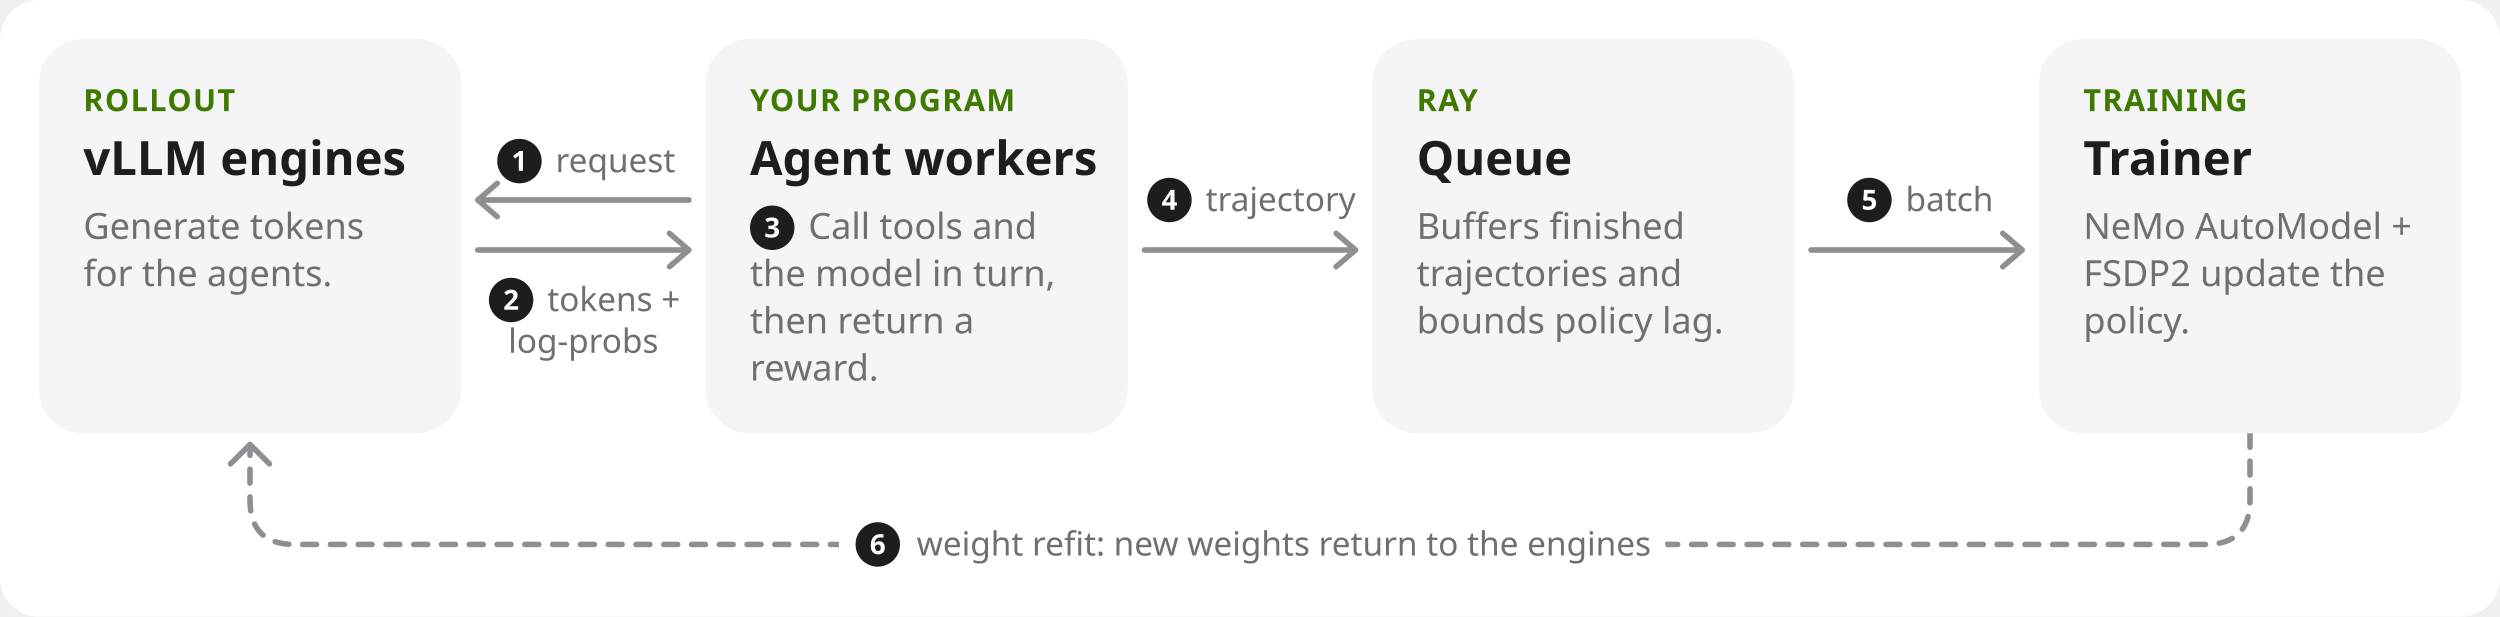
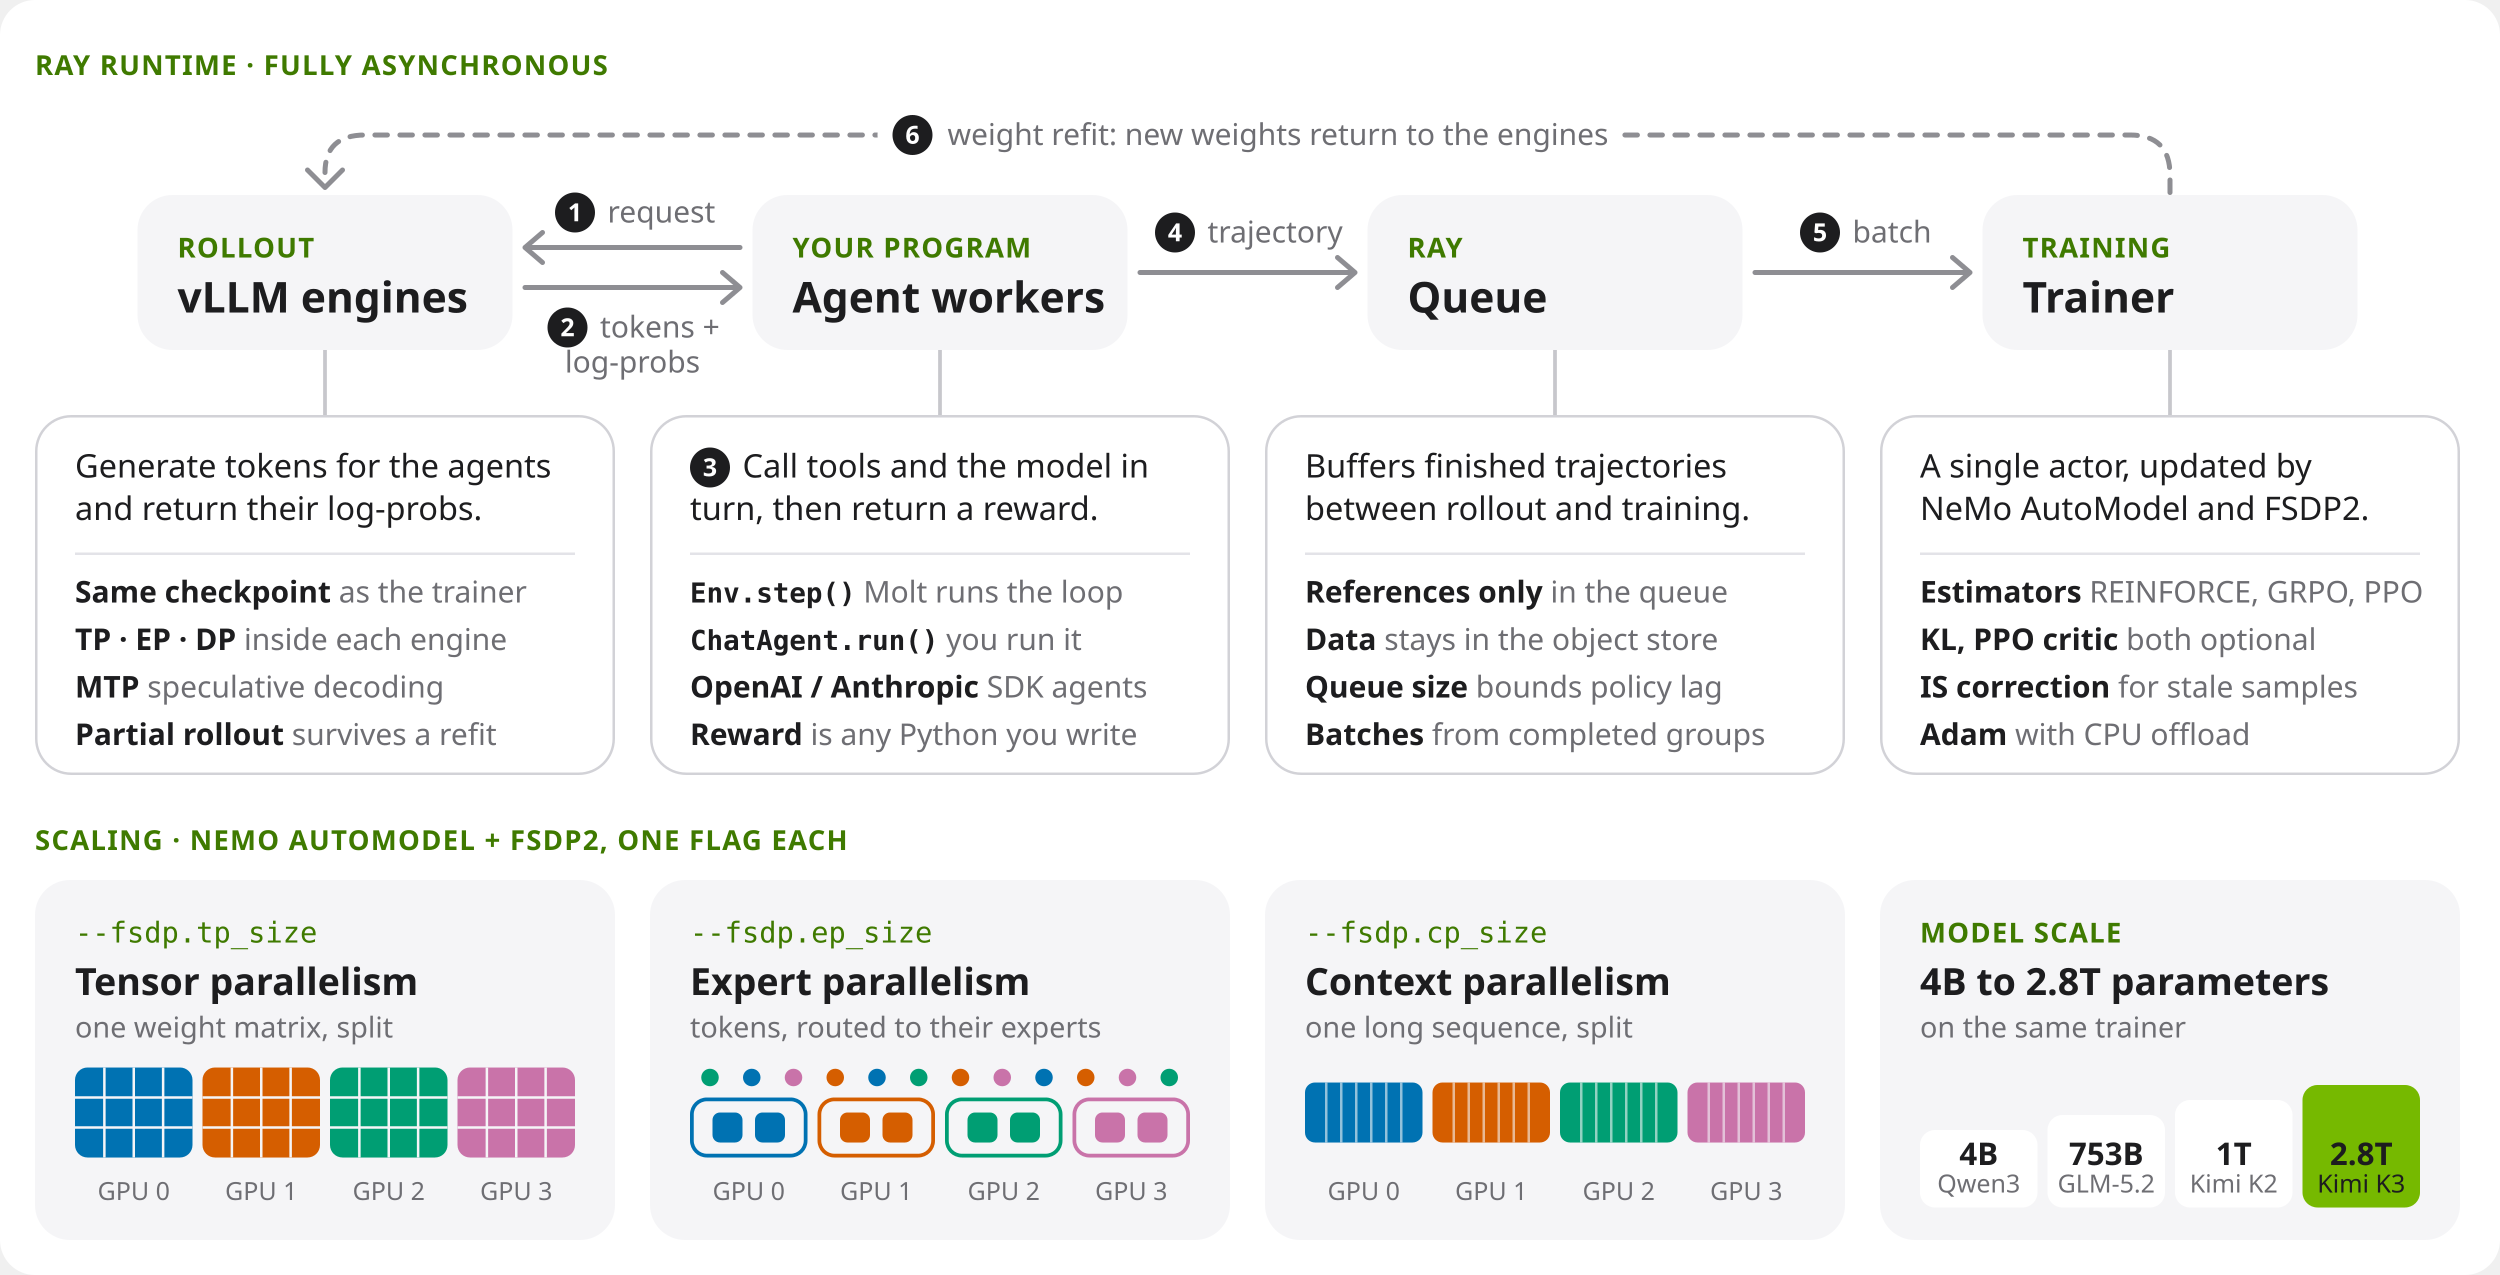
- <svg xmlns="http://www.w3.org/2000/svg" viewBox="0 0 900 222" width="900" height="222" role="img" aria-labelledby="title desc">
+ <svg xmlns="http://www.w3.org/2000/svg" viewBox="0 0 1000 510" width="1000" height="510" role="img" aria-labelledby="title desc">
  <style>
    text { font-family: -apple-system, BlinkMacSystemFont, "Segoe UI", "Noto Sans", Helvetica, Arial, sans-serif; }
+     .mono, .flag { font-family: ui-monospace, SFMono-Regular, "SF Mono", Menlo, Consolas, monospace; }
    .bg { fill: #ffffff; }
-     .node { fill: #f5f5f7; }
+     .card { fill: #f5f5f7; }
+     .box { fill: none; stroke: #d2d2d7; }
+     .rule { stroke: #e3e3e8; }
    .role { font-size: 11px; font-weight: 600; letter-spacing: .5px; fill: #3f7a00; }
    .name { font-size: 17px; font-weight: 600; fill: #1d1d1f; }
-     .note { font-size: 13px; fill: #6e6e73; }
-     .hop { font-size: 12px; fill: #6e6e73; }
+     .lead { font-size: 13px; fill: #1d1d1f; }
+     .row, .hop { font-size: 12px; fill: #6e6e73; }
+     .k { font-weight: 600; fill: #1d1d1f; }
+     .mono { font-size: 11px; }
+     .flag { font-size: 11.5px; fill: #3f7a00; }
+     .head { font-size: 15px; font-weight: 600; fill: #1d1d1f; }
+     .cap { font-size: 11.5px; fill: #6e6e73; }
+     .gpu, .model { font-size: 10px; fill: #6e6e73; text-anchor: middle; }
+     .size { font-size: 12.5px; font-weight: 700; fill: #1d1d1f; text-anchor: middle; }
    .wire { fill: none; stroke: #8e8e93; stroke-width: 2; stroke-linecap: round; stroke-linejoin: round; }
    .dashed { stroke-dasharray: 5 5; }
+     .stem { stroke: #c7c7cc; stroke-width: 1.5; }
    /* An outline in the background colour: it breaks the dashed line behind the label. */
    .cut { paint-order: stroke; stroke: #ffffff; stroke-width: 12px; stroke-linejoin: round; }
    .dot { fill: #1d1d1f; }
    .num { font-size: 10px; font-weight: 700; fill: #ffffff; text-anchor: middle; }
+     /* One colour per GPU; each block also sits above its GPU label. */
+     .g0 { fill: #0072b2; } .g1 { fill: #d55e00; } .g2 { fill: #009e73; } .g3 { fill: #c973a9; }
+     .o0 { stroke: #0072b2; } .o1 { stroke: #d55e00; } .o2 { stroke: #009e73; } .o3 { stroke: #c973a9; }
+     .o0, .o1, .o2, .o3 { fill: none; stroke-width: 1.5; }
+     .grid { stroke: #f5f5f7; }
+     .tile { fill: #ffffff; }
+     .peak { fill: #76b900; }
+     .on-peak { fill: #1d1d1f; }
    @media (prefers-color-scheme: dark) {
      .bg { fill: #0d1117; }
      .cut { stroke: #0d1117; }
-       .node { fill: #161b22; stroke: #30363d; }
-       .role { fill: #76b900; }
-       .name { fill: #f0f6fc; }
-       .note, .hop { fill: #9198a1; }
+       .card { fill: #161b22; stroke: #30363d; }
+       .box, .rule { stroke: #30363d; }
+       .role, .flag { fill: #76b900; }
+       .name, .lead, .k, .head, .size { fill: #f0f6fc; }
+       .row, .hop, .cap, .gpu, .model { fill: #9198a1; }
      .wire { stroke: #6e7681; }
+       .stem { stroke: #484f58; }
      .dot { fill: #f0f6fc; }
      .num { fill: #0d1117; }
+       .grid { stroke: #161b22; }
+       .tile { fill: #21262d; }
+       .on-peak { fill: #0d1117; }
    }
  </style>
-   <rect class="bg" width="900" height="222" rx="14" />
-   <path class="wire dashed" d="M810 156 V180 Q810 196 794 196 H106 Q90 196 90 180 V162" />
-   <path class="wire" d="M83 167 L90 160 L97 167" />
-   <text class="hop cut" x="330" y="200">weight refit: new weights return to the engines</text>
-   <circle class="dot cut" cx="316" cy="196" r="8" />
-   <text class="num" x="316" y="199.5">6</text>
-   <rect class="node" x="14" y="14" width="152" height="142" rx="16" />
-   <text class="role" x="30" y="40">ROLLOUT</text>
-   <text class="name" x="30" y="63">vLLM engines</text>
-   <text class="note" x="30" y="86">Generate tokens</text>
-   <text class="note" x="30" y="103">for the agents.</text>
-   <circle class="dot" cx="187" cy="58" r="8" />
-   <text class="num" x="187" y="61.5">1</text>
-   <text class="hop" x="200" y="62">request</text>
-   <path class="wire" d="M248 72 H172 M179 66 L172 72 L179 78" />
-   <path class="wire" d="M172 90 H248 M241 84 L248 90 L241 96" />
-   <circle class="dot" cx="184" cy="108" r="8" />
-   <text class="num" x="184" y="111.5">2</text>
-   <text class="hop" x="197" y="112">tokens +</text>
-   <text class="hop" x="210" y="127" text-anchor="middle">log-probs</text>
-   <rect class="node" x="254" y="14" width="152" height="142" rx="16" />
-   <text class="role" x="270" y="40">YOUR PROGRAM</text>
-   <text class="name" x="270" y="63">Agent workers</text>
-   <circle class="dot" cx="278" cy="82" r="8" />
-   <text class="num" x="278" y="85.5">3</text>
-   <text class="note" x="291" y="86">Call tools and</text>
-   <text class="note" x="270" y="103">the model in turn,</text>
-   <text class="note" x="270" y="120">then return a</text>
-   <text class="note" x="270" y="137">reward.</text>
-   <circle class="dot" cx="421" cy="72" r="8" />
-   <text class="num" x="421" y="75.5">4</text>
-   <text class="hop" x="434" y="76">trajectory</text>
-   <path class="wire" d="M412 90 H488 M481 84 L488 90 L481 96" />
-   <rect class="node" x="494" y="14" width="152" height="142" rx="16" />
-   <text class="role" x="510" y="40">RAY</text>
-   <text class="name" x="510" y="63">Queue</text>
-   <text class="note" x="510" y="86">Buffers finished</text>
-   <text class="note" x="510" y="103">trajectories and</text>
-   <text class="note" x="510" y="120">bounds policy lag.</text>
-   <circle class="dot" cx="673" cy="72" r="8" />
-   <text class="num" x="673" y="75.5">5</text>
-   <text class="hop" x="686" y="76">batch</text>
-   <path class="wire" d="M652 90 H728 M721 84 L728 90 L721 96" />
-   <rect class="node" x="734" y="14" width="152" height="142" rx="16" />
-   <text class="role" x="750" y="40">TRAINING</text>
-   <text class="name" x="750" y="63">Trainer</text>
-   <text class="note" x="750" y="86">NeMo AutoModel +</text>
-   <text class="note" x="750" y="103">FSDP2 update the</text>
-   <text class="note" x="750" y="120">policy.</text>
+   <rect class="bg" width="1000" height="510" rx="14" />
+   <text class="role" x="14" y="30">RAY RUNTIME · FULLY ASYNCHRONOUS</text>
+   <path class="wire dashed" d="M868 77 V70 Q868 54 852 54 H146 Q130 54 130 69" />
+   <path class="wire" d="M123 68 L130 75 L137 68" />
+   <text class="hop cut" x="379" y="58">weight refit: new weights return to the engines</text>
+   <circle class="dot cut" cx="365" cy="54" r="8" />
+   <text class="num" x="365" y="57.5">6</text>
+   <rect class="card" x="55" y="78" width="150" height="62" rx="14" />
+   <text class="role" x="71" y="103">ROLLOUT</text>
+   <text class="name" x="71" y="125">vLLM engines</text>
+   <path class="stem" d="M130 140 V166" />
+   <rect class="card" x="301" y="78" width="150" height="62" rx="14" />
+   <text class="role" x="317" y="103">YOUR PROGRAM</text>
+   <text class="name" x="317" y="125">Agent workers</text>
+   <path class="stem" d="M376 140 V166" />
+   <rect class="card" x="547" y="78" width="150" height="62" rx="14" />
+   <text class="role" x="563" y="103">RAY</text>
+   <text class="name" x="563" y="125">Queue</text>
+   <path class="stem" d="M622 140 V166" />
+   <rect class="card" x="793" y="78" width="150" height="62" rx="14" />
+   <text class="role" x="809" y="103">TRAINING</text>
+   <text class="name" x="809" y="125">Trainer</text>
+   <path class="stem" d="M868 140 V166" />
+   <circle class="dot" cx="230" cy="85" r="8" />
+   <text class="num" x="230" y="88.5">1</text>
+   <text class="hop" x="243" y="89">request</text>
+   <path class="wire" d="M296 99 H210 M217 93 L210 99 L217 105" />
+   <path class="wire" d="M210 115 H296 M289 109 L296 115 L289 121" />
+   <circle class="dot" cx="227" cy="131" r="8" />
+   <text class="num" x="227" y="134.5">2</text>
+   <text class="hop" x="240" y="135">tokens +</text>
+   <text class="hop" x="253" y="149" text-anchor="middle">log-probs</text>
+   <circle class="dot" cx="470" cy="93" r="8" />
+   <text class="num" x="470" y="96.5">4</text>
+   <text class="hop" x="483" y="97">trajectory</text>
+   <path class="wire" d="M456 109 H542 M535 103 L542 109 L535 115" />
+   <circle class="dot" cx="728" cy="93" r="8" />
+   <text class="num" x="728" y="96.5">5</text>
+   <text class="hop" x="741" y="97">batch</text>
+   <path class="wire" d="M702 109 H788 M781 103 L788 109 L781 115" />
+   <rect class="box" x="14.5" y="166.5" width="231" height="143" rx="14" />
+   <text class="lead" x="30" y="191">Generate tokens for the agents</text>
+   <text class="lead" x="30" y="208">and return their log-probs.</text>
+   <path class="rule" d="M30 221.5 H230" />
+   <text class="row" x="30" y="241">
+     <tspan class="k">Same checkpoint</tspan> as the trainer</text>
+   <text class="row" x="30" y="260">
+     <tspan class="k">TP · EP · DP</tspan> inside each engine</text>
+   <text class="row" x="30" y="279">
+     <tspan class="k">MTP</tspan> speculative decoding</text>
+   <text class="row" x="30" y="298">
+     <tspan class="k">Partial rollout</tspan> survives a refit</text>
+   <rect class="box" x="260.5" y="166.5" width="231" height="143" rx="14" />
+   <circle class="dot" cx="284" cy="187" r="8" />
+   <text class="num" x="284" y="190.5">3</text>
+   <text class="lead" x="297" y="191">Call tools and the model in</text>
+   <text class="lead" x="276" y="208">turn, then return a reward.</text>
+   <path class="rule" d="M276 221.5 H476" />
+   <text class="row" x="276" y="241">
+     <tspan class="k mono">Env.step()</tspan> Molt runs the loop</text>
+   <text class="row" x="276" y="260">
+     <tspan class="k mono">ChatAgent.run()</tspan> you run it</text>
+   <text class="row" x="276" y="279">
+     <tspan class="k">OpenAI / Anthropic</tspan> SDK agents</text>
+   <text class="row" x="276" y="298">
+     <tspan class="k">Reward</tspan> is any Python you write</text>
+   <rect class="box" x="506.5" y="166.5" width="231" height="143" rx="14" />
+   <text class="lead" x="522" y="191">Buffers finished trajectories</text>
+   <text class="lead" x="522" y="208">between rollout and training.</text>
+   <path class="rule" d="M522 221.5 H722" />
+   <text class="row" x="522" y="241">
+     <tspan class="k">References only</tspan> in the queue</text>
+   <text class="row" x="522" y="260">
+     <tspan class="k">Data</tspan> stays in the object store</text>
+   <text class="row" x="522" y="279">
+     <tspan class="k">Queue size</tspan> bounds policy lag</text>
+   <text class="row" x="522" y="298">
+     <tspan class="k">Batches</tspan> from completed groups</text>
+   <rect class="box" x="752.5" y="166.5" width="231" height="143" rx="14" />
+   <text class="lead" x="768" y="191">A single actor, updated by</text>
+   <text class="lead" x="768" y="208">NeMo AutoModel and FSDP2.</text>
+   <path class="rule" d="M768 221.5 H968" />
+   <text class="row" x="768" y="241">
+     <tspan class="k">Estimators</tspan> REINFORCE, GRPO, PPO</text>
+   <text class="row" x="768" y="260">
+     <tspan class="k">KL, PPO critic</tspan> both optional</text>
+   <text class="row" x="768" y="279">
+     <tspan class="k">IS correction</tspan> for stale samples</text>
+   <text class="row" x="768" y="298">
+     <tspan class="k">Adam</tspan> with CPU offload</text>
+   <text class="role" x="14" y="340">SCALING · NEMO AUTOMODEL + FSDP2, ONE FLAG EACH</text>
+   <rect class="card" x="14" y="352" width="232" height="144" rx="14" />
+   <text class="flag" x="30" y="377">--fsdp.tp_size</text>
+   <text class="head" x="30" y="398">Tensor parallelism</text>
+   <text class="cap" x="30" y="415">one weight matrix, split</text>
+   <rect class="g0" x="30" y="427" width="47" height="36" rx="5" />
+   <path class="grid" d="M41.75 427 v36M53.5 427 v36M65.25 427 v36M30 439 h47M30 451 h47" />
+   <text class="gpu" x="53.5" y="480">GPU 0</text>
+   <rect class="g1" x="81" y="427" width="47" height="36" rx="5" />
+   <path class="grid" d="M92.75 427 v36M104.5 427 v36M116.25 427 v36M81 439 h47M81 451 h47" />
+   <text class="gpu" x="104.5" y="480">GPU 1</text>
+   <rect class="g2" x="132" y="427" width="47" height="36" rx="5" />
+   <path class="grid" d="M143.75 427 v36M155.5 427 v36M167.25 427 v36M132 439 h47M132 451 h47" />
+   <text class="gpu" x="155.5" y="480">GPU 2</text>
+   <rect class="g3" x="183" y="427" width="47" height="36" rx="5" />
+   <path class="grid" d="M194.75 427 v36M206.5 427 v36M218.25 427 v36M183 439 h47M183 451 h47" />
+   <text class="gpu" x="206.5" y="480">GPU 3</text>
+   <rect class="card" x="260" y="352" width="232" height="144" rx="14" />
+   <text class="flag" x="276" y="377">--fsdp.ep_size</text>
+   <text class="head" x="276" y="398">Expert parallelism</text>
+   <text class="cap" x="276" y="415">tokens, routed to their experts</text>
+   <rect class="o0" x="276.75" y="439.75" width="45.5" height="22.5" rx="6" />
+   <rect class="g0" x="285" y="445" width="12" height="12" rx="3" />
+   <rect class="g0" x="302" y="445" width="12" height="12" rx="3" />
+   <text class="gpu" x="299.5" y="480">GPU 0</text>
+   <rect class="o1" x="327.75" y="439.75" width="45.5" height="22.5" rx="6" />
+   <rect class="g1" x="336" y="445" width="12" height="12" rx="3" />
+   <rect class="g1" x="353" y="445" width="12" height="12" rx="3" />
+   <text class="gpu" x="350.5" y="480">GPU 1</text>
+   <rect class="o2" x="378.75" y="439.75" width="45.5" height="22.5" rx="6" />
+   <rect class="g2" x="387" y="445" width="12" height="12" rx="3" />
+   <rect class="g2" x="404" y="445" width="12" height="12" rx="3" />
+   <text class="gpu" x="401.5" y="480">GPU 2</text>
+   <rect class="o3" x="429.75" y="439.75" width="45.5" height="22.5" rx="6" />
+   <rect class="g3" x="438" y="445" width="12" height="12" rx="3" />
+   <rect class="g3" x="455" y="445" width="12" height="12" rx="3" />
+   <text class="gpu" x="452.5" y="480">GPU 3</text>
+   <circle class="g2" cx="284" cy="431" r="3.5" />
+   <circle class="g0" cx="300.7" cy="431" r="3.5" />
+   <circle class="g3" cx="317.4" cy="431" r="3.5" />
+   <circle class="g1" cx="334.1" cy="431" r="3.5" />
+   <circle class="g0" cx="350.8" cy="431" r="3.5" />
+   <circle class="g2" cx="367.5" cy="431" r="3.5" />
+   <circle class="g1" cx="384.2" cy="431" r="3.5" />
+   <circle class="g3" cx="400.9" cy="431" r="3.5" />
+   <circle class="g0" cx="417.6" cy="431" r="3.5" />
+   <circle class="g1" cx="434.3" cy="431" r="3.5" />
+   <circle class="g3" cx="451" cy="431" r="3.5" />
+   <circle class="g2" cx="467.7" cy="431" r="3.5" />
+   <rect class="card" x="506" y="352" width="232" height="144" rx="14" />
+   <text class="flag" x="522" y="377">--fsdp.cp_size</text>
+   <text class="head" x="522" y="398">Context parallelism</text>
+   <text class="cap" x="522" y="415">one long sequence, split</text>
+   <rect class="g0" x="522" y="433" width="47" height="24" rx="4" />
+   <path class="grid" opacity=".6" d="M530.5 433 v24M536.5 433 v24M542.5 433 v24M548.5 433 v24M554.5 433 v24M560.5 433 v24" />
+   <text class="gpu" x="545.5" y="480">GPU 0</text>
+   <rect class="g1" x="573" y="433" width="47" height="24" rx="4" />
+   <path class="grid" opacity=".6" d="M581.5 433 v24M587.5 433 v24M593.5 433 v24M599.5 433 v24M605.5 433 v24M611.5 433 v24" />
+   <text class="gpu" x="596.5" y="480">GPU 1</text>
+   <rect class="g2" x="624" y="433" width="47" height="24" rx="4" />
+   <path class="grid" opacity=".6" d="M632.5 433 v24M638.5 433 v24M644.5 433 v24M650.5 433 v24M656.5 433 v24M662.5 433 v24" />
+   <text class="gpu" x="647.5" y="480">GPU 2</text>
+   <rect class="g3" x="675" y="433" width="47" height="24" rx="4" />
+   <path class="grid" opacity=".6" d="M683.5 433 v24M689.5 433 v24M695.5 433 v24M701.5 433 v24M707.5 433 v24M713.5 433 v24" />
+   <text class="gpu" x="698.5" y="480">GPU 3</text>
+   <rect class="card" x="752" y="352" width="232" height="144" rx="14" />
+   <text class="role" x="768" y="377">MODEL SCALE</text>
+   <text class="head" x="768" y="398">4B to 2.8T parameters</text>
+   <text class="cap" x="768" y="415">on the same trainer</text>
+   <rect class="tile" x="768" y="452" width="47" height="31" rx="6" />
+   <text class="size" x="791.5" y="466">4B</text>
+   <text class="model" x="791.5" y="477">Qwen3</text>
+   <rect class="tile" x="819" y="446" width="47" height="37" rx="6" />
+   <text class="size" x="842.5" y="466">753B</text>
+   <text class="model" x="842.5" y="477">GLM-5.2</text>
+   <rect class="tile" x="870" y="440" width="47" height="43" rx="6" />
+   <text class="size" x="893.5" y="466">1T</text>
+   <text class="model" x="893.5" y="477">Kimi K2</text>
+   <rect class="peak" x="921" y="434" width="47" height="49" rx="6" />
+   <text class="size on-peak" x="944.5" y="466">2.8T</text>
+   <text class="model on-peak" x="944.5" y="477">Kimi K3</text>
</svg>
